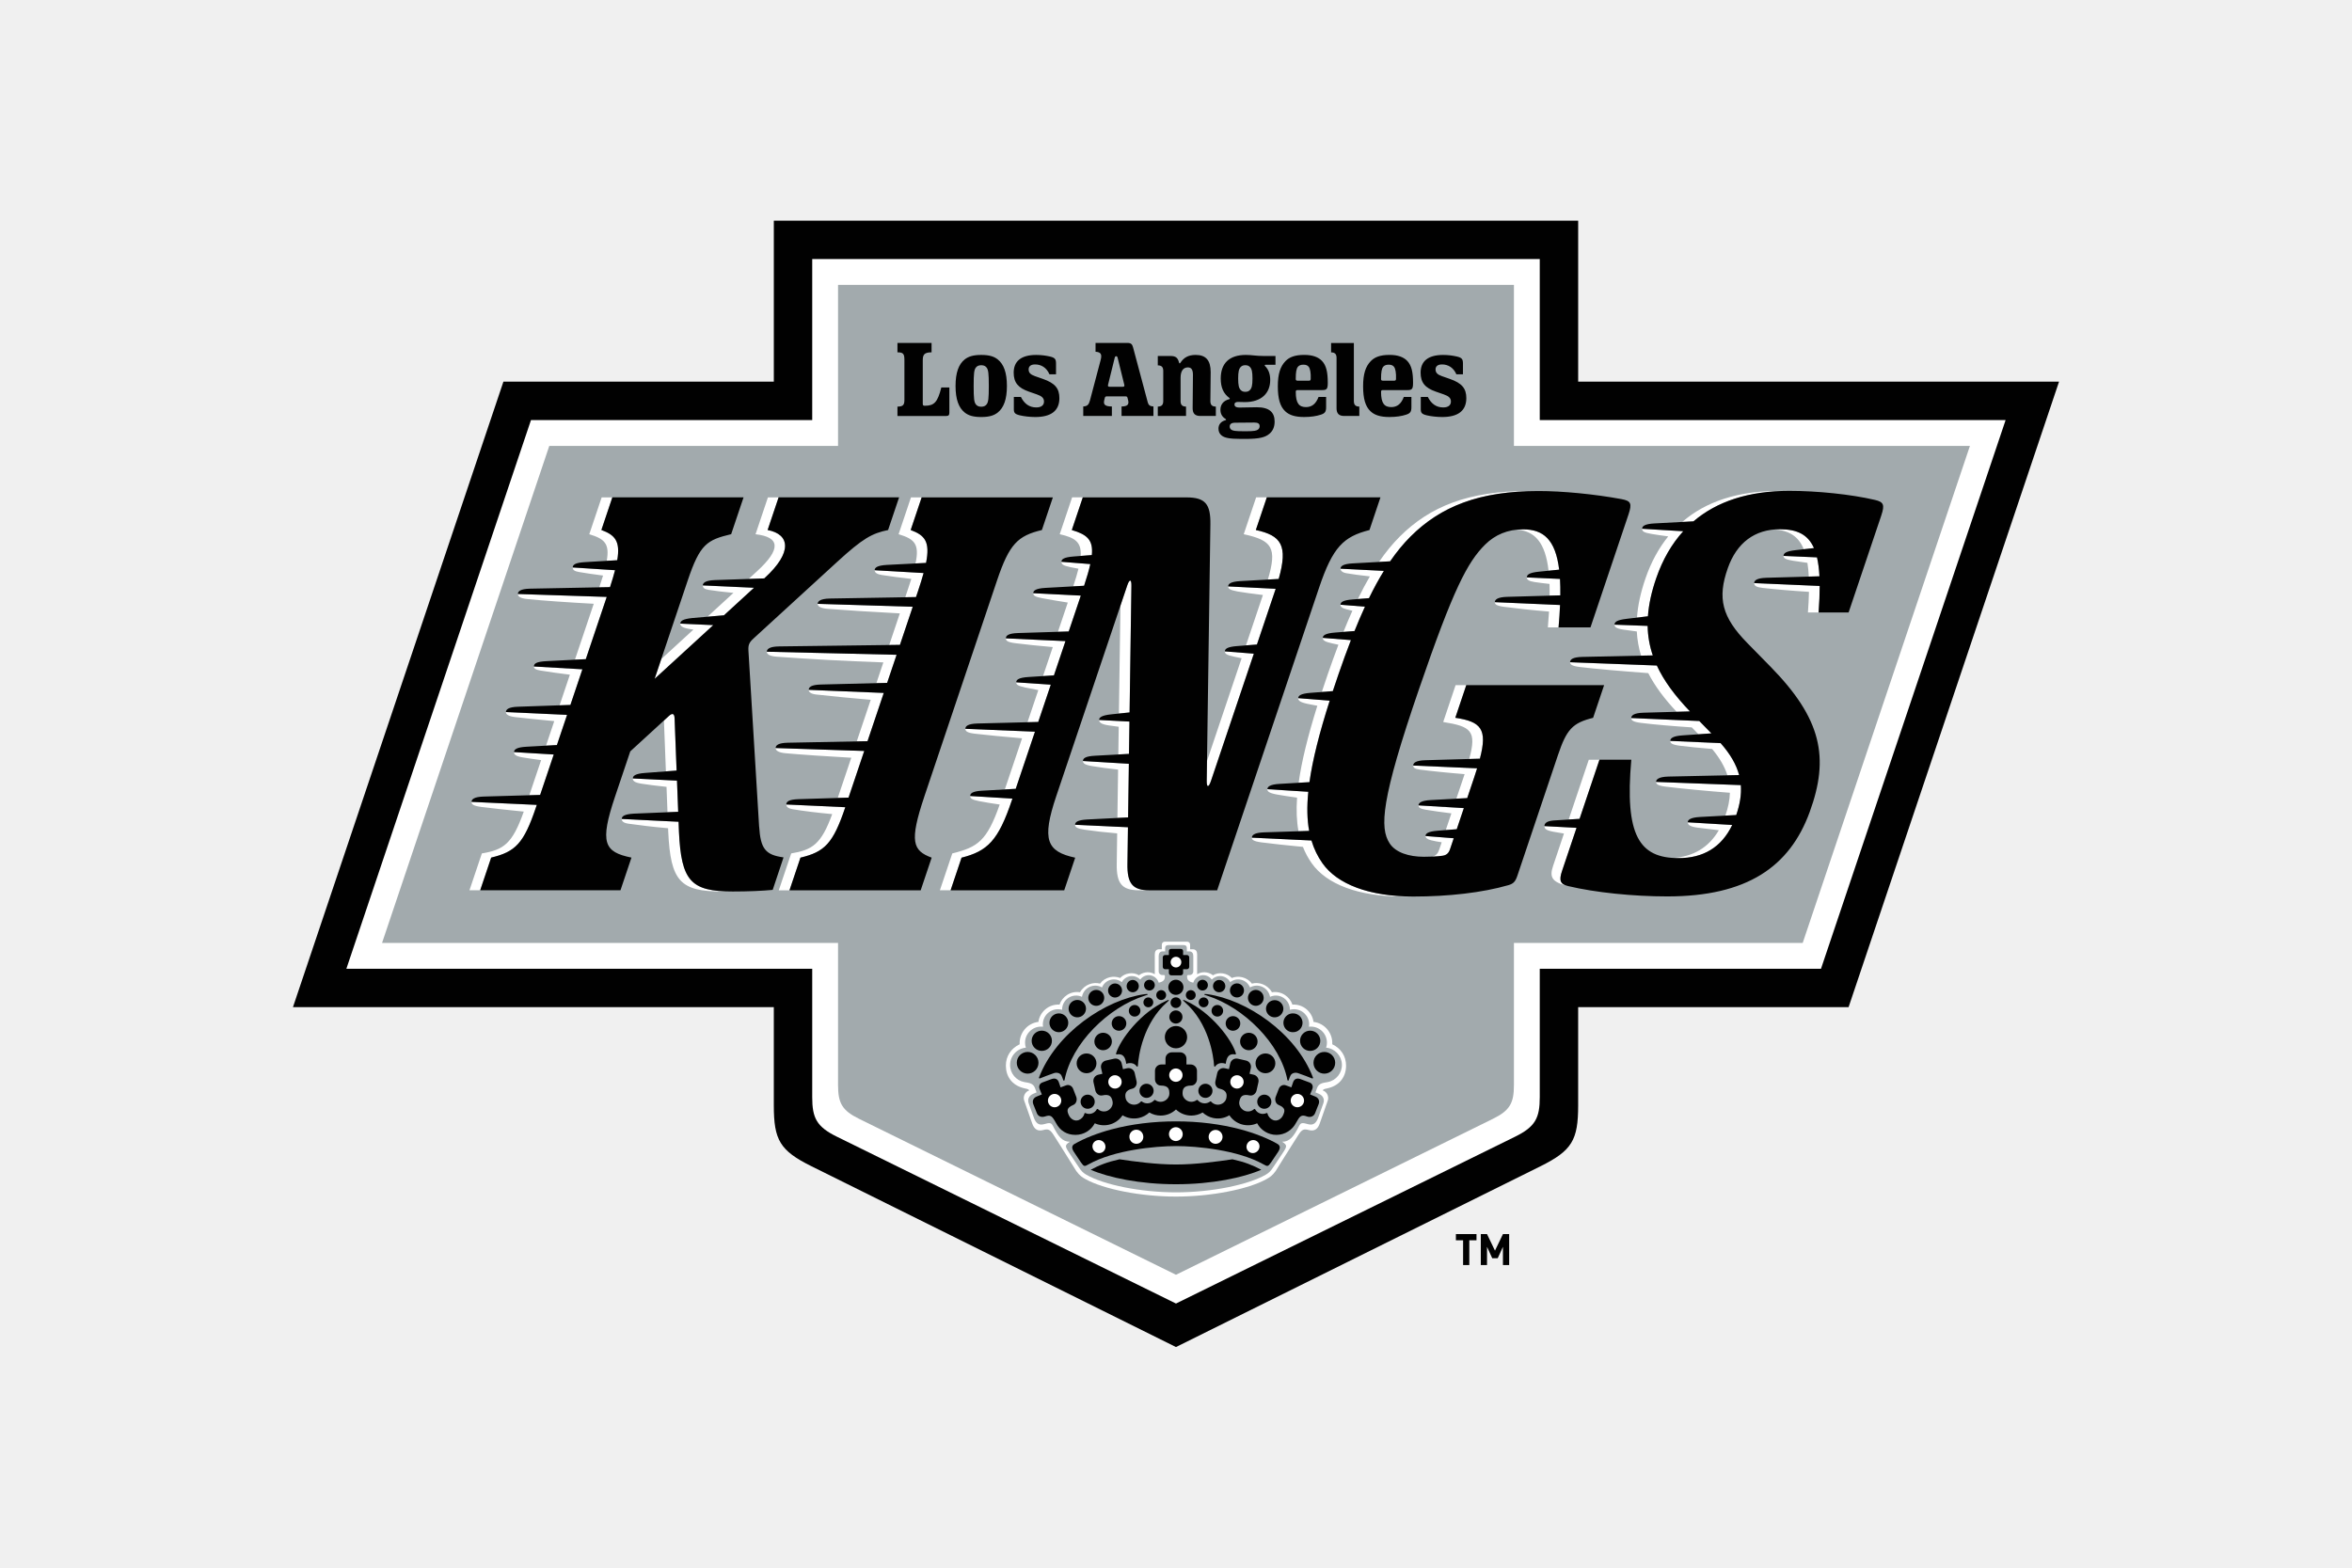
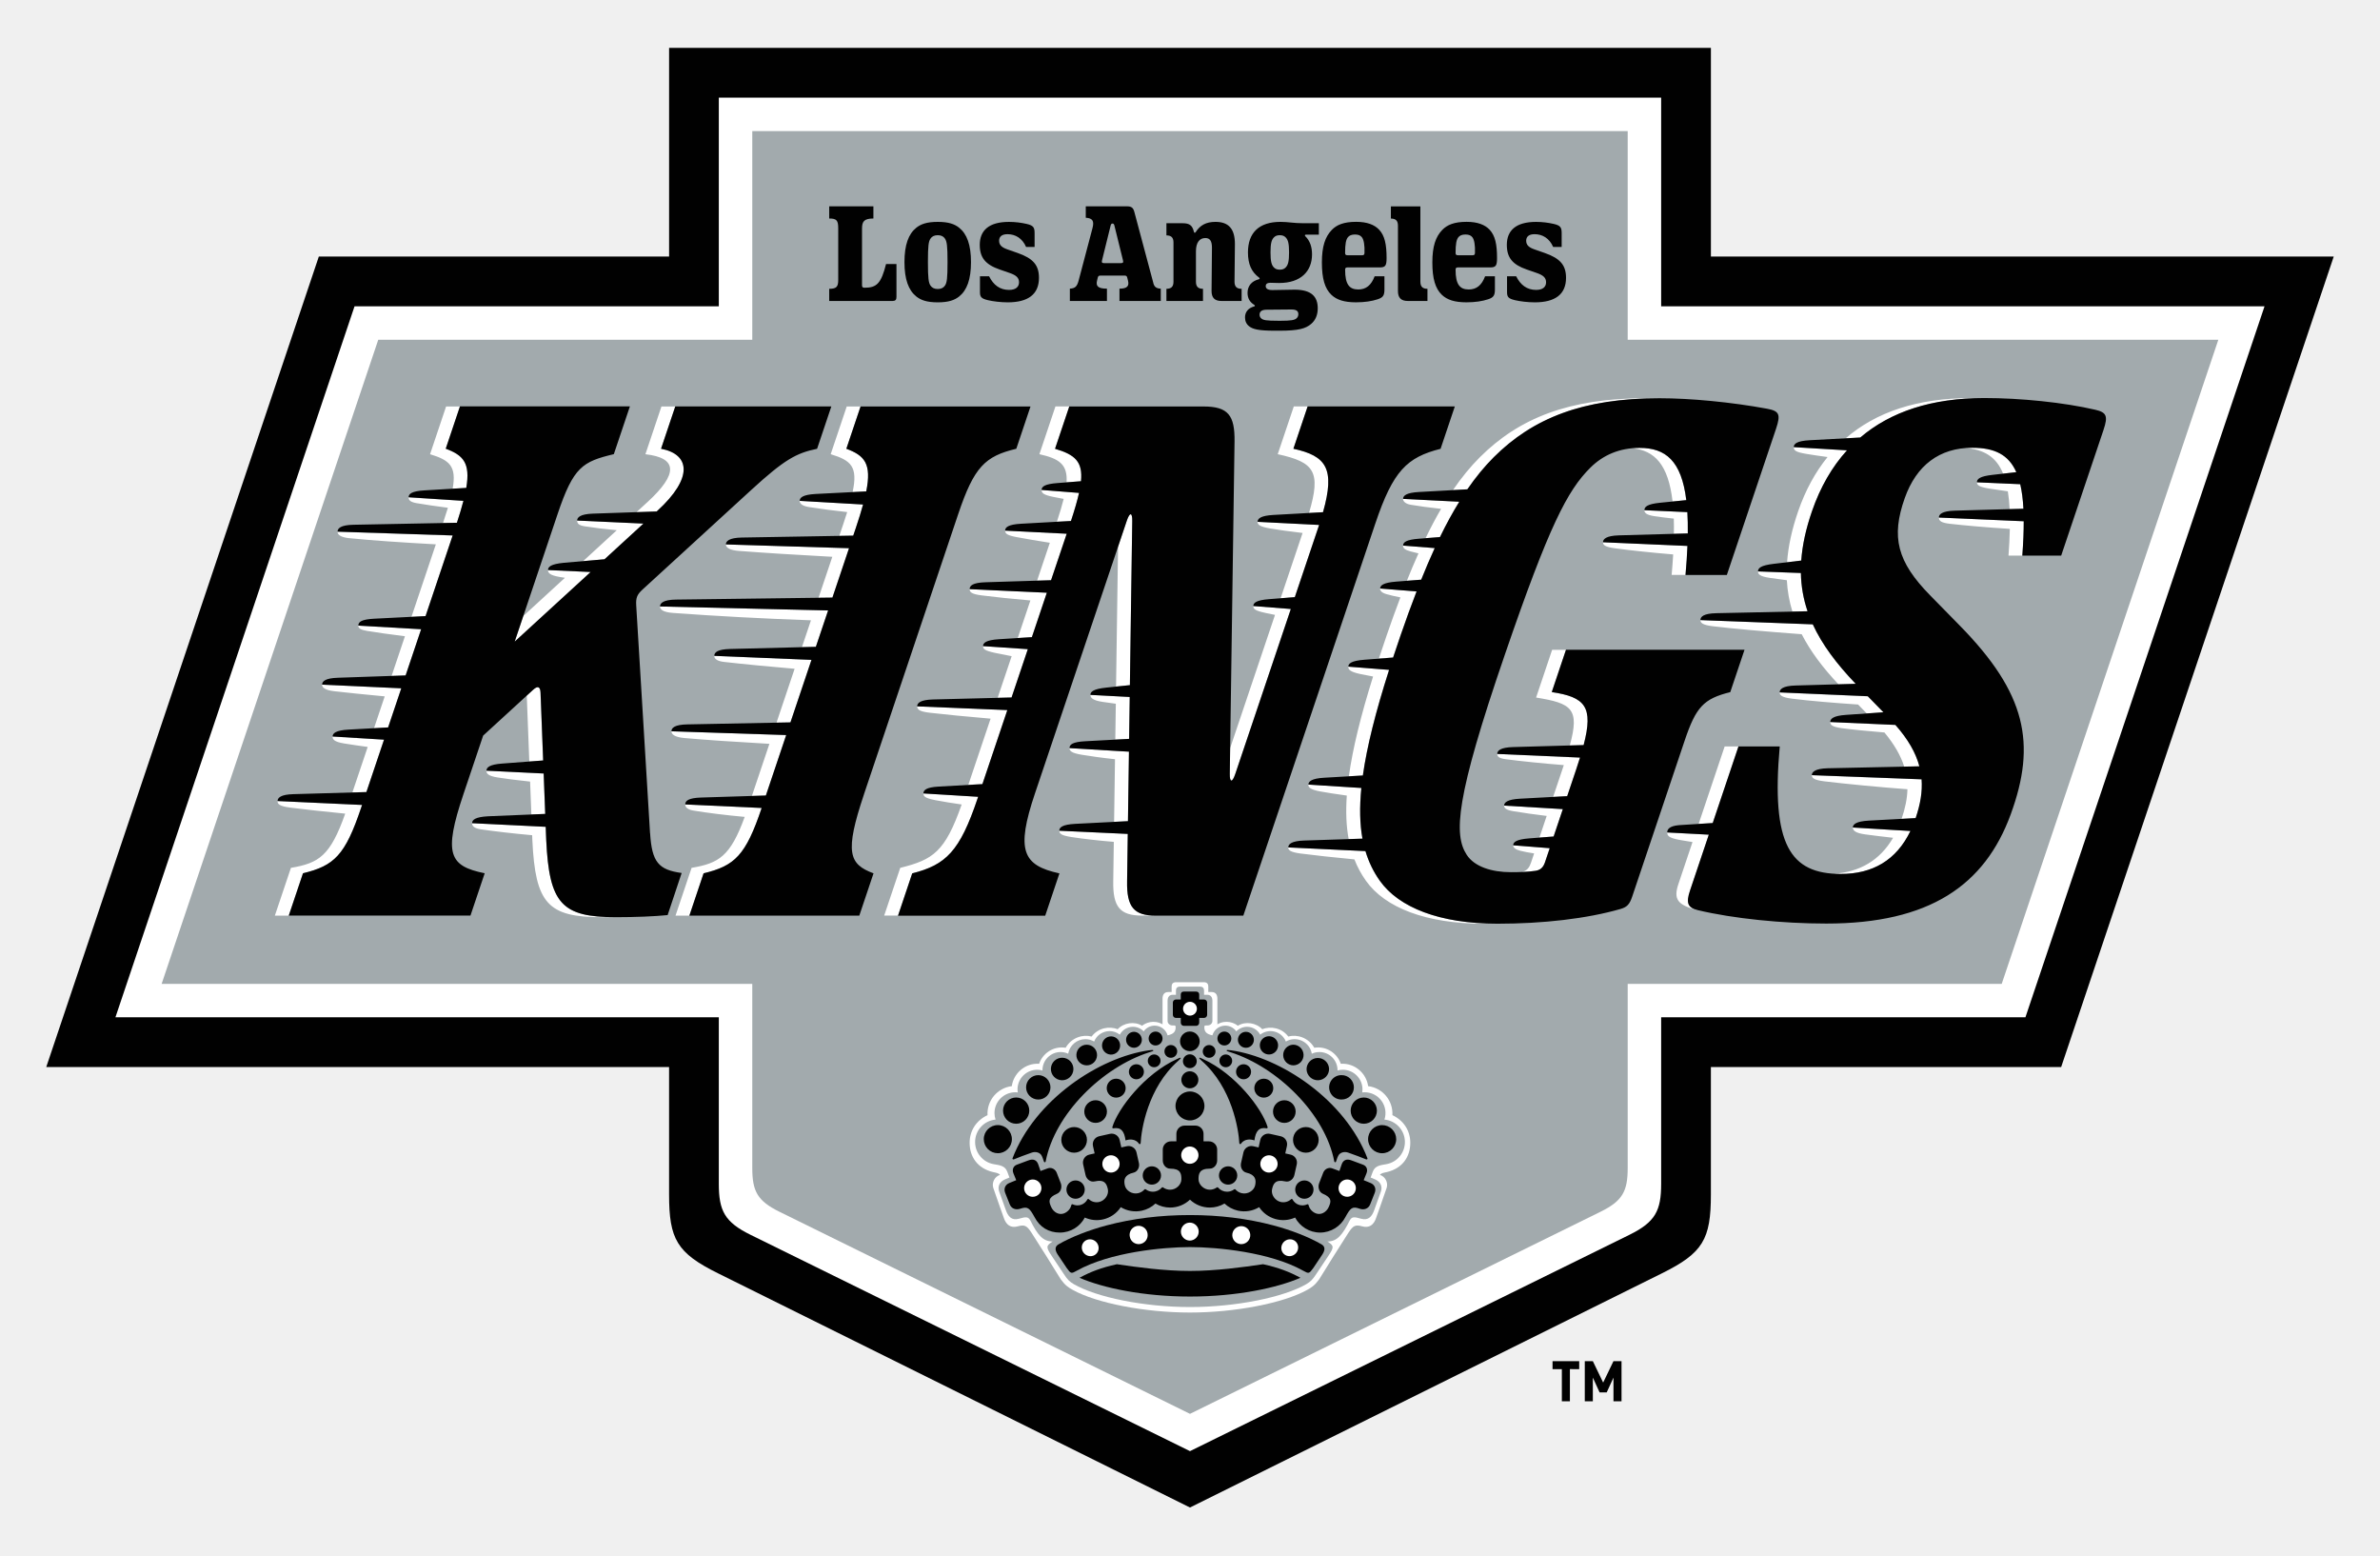
- <svg xmlns="http://www.w3.org/2000/svg" viewBox="0 0 960 640">
+ <svg xmlns="http://www.w3.org/2000/svg" viewBox="105 75 750 490">
  <path fill="#010101" d="M644.146 411.164V451.3c0 14.138-2.497 18.429-15.392 24.827l-148.763 73.795-148.757-73.795c-12.895-6.393-15.391-10.69-15.391-24.827v-40.137H119.575l85.9-255.35h110.373V90.078h328.303v65.736h196.274l-85.901 255.35z" />
  <path fill="#fff" d="m479.996 532.162 138.462-68.14c8.21-4.041 10.016-7.635 10.016-16.088v-52.446h114.791l75.351-223.992H628.474V105.76H331.517v65.736H216.726l-75.351 223.992h190.142v52.446c0 8.453 1.806 12.053 10.016 16.088z" />
  <path fill="#a2aaad" d="m479.996 520.415 129.365-63.663c6.903-3.397 8.569-6.416 8.569-13.778V384.95h117.863l68.262-202.916H617.93v-65.736H342.062v65.736H224.199L155.937 384.95h186.125v58.025c0 7.362 1.66 10.376 8.569 13.778z" />
  <path fill="#fff" d="M484.357 384.433c1.05 0 1.405.592 1.405 1.33v1.765h1.05c1.347 0 1.818.922 1.818 2.101v8.076c2.717-1.603 5.457-.418 6.439.453 2.386-1.498 5.846-.935 7.71 1.097 2.624-1.08 6.166-.43 8.198 2.3 2.735-.767 6.317.295 8.187 3.523 3.96-.627 7.315 1.9 8.349 5.052 4.546-.285 8.117 3.158 8.61 7.042a8.727 8.727 0 0 1 7.658 9.145c3.49 1.631 5.638 4.836 5.638 8.71 0 4.336-2.409 8.023-7.327 9.207-1.097.256-1.806.302-2.241.906 1.672.494 2.636 2.41 2.136 4.047-.226.755-3.326 9.481-3.326 9.481-.738 2.201-2.149 3.298-4.396 2.683-2.125-.587-2.84-.296-4.343 2.014-1.149 1.765-2.014 3.205-2.908 4.581-2.642 4.094-5.005 8.094-6.341 10.132-1.37 1.887-2.386 2.531-3.75 3.292-7.438 4.151-22.69 7.13-36.933 7.13s-29.494-2.973-36.932-7.13c-1.364-.76-2.38-1.405-3.751-3.292-1.335-2.038-3.692-6.033-6.34-10.132-.894-1.382-1.753-2.816-2.909-4.58-1.503-2.31-2.223-2.602-4.348-2.015-2.242.615-3.652-.482-4.39-2.683 0 0-3.1-8.726-3.327-9.48-.493-1.644.459-3.554 2.137-4.048-.435-.604-1.144-.644-2.247-.906-4.912-1.184-7.327-4.87-7.327-9.208 0-3.873 2.148-7.078 5.638-8.709a8.737 8.737 0 0 1 7.658-9.145c.493-3.878 4.064-7.327 8.61-7.042 1.034-3.153 4.384-5.679 8.349-5.052 1.87-3.228 5.452-4.284 8.187-3.524 2.026-2.729 5.568-3.379 8.198-2.299 1.864-2.038 5.324-2.595 7.71-1.097.981-.87 3.722-2.056 6.439-.453v-8.076c0-1.179.47-2.102 1.817-2.102h1.051v-1.765c0-.732.349-1.33 1.405-1.33z" />
  <path fill="#a2aaad" fill-rule="evenodd" d="M541.273 427.717a6.551 6.551 0 0 0-6.224-8.61c-.255 0-.516.017-.772.04q.077-.463.076-.952c0-3.414-2.776-6.183-6.19-6.183-.58 0-1.143.08-1.672.232v-.1a5.71 5.71 0 0 0-5.713-5.712c-.853 0-1.66.186-2.392.523a5.498 5.498 0 0 0-8.175-3.838 5.23 5.23 0 0 0-8.082-2.166 4.7 4.7 0 0 0-4.145-2.473 4.7 4.7 0 0 0-3.391 1.44 4.236 4.236 0 0 0-7.536 1.253c-1.957-.395-2.538-1.225-2.538-2.537 0-.517.093-.575.593-.575h.394c.976 0 1.556-.732 1.556-1.41v-6.311c0-1.086-.435-1.945-1.672-1.945h-.964v-1.341c0-.68-.325-1.226-1.294-1.226h-6.265c-.97 0-1.295.546-1.295 1.226v1.34h-.964c-1.242 0-1.678.866-1.678 1.946v6.31c0 .68.587 1.411 1.562 1.411h.389c.5 0 .598.058.598.575 0 1.312-.58 2.136-2.537 2.537a4.25 4.25 0 0 0-4.07-3.054 4.22 4.22 0 0 0-3.466 1.8 4.7 4.7 0 0 0-3.391-1.44 4.72 4.72 0 0 0-4.145 2.474 5.2 5.2 0 0 0-3.223-1.115 5.23 5.23 0 0 0-4.854 3.28 5.5 5.5 0 0 0-2.757-.737 5.5 5.5 0 0 0-5.423 4.576 5.715 5.715 0 0 0-8.106 5.19v.099a6.185 6.185 0 0 0-7.861 5.951c0 .325.023.639.07.952a8 8 0 0 0-.767-.04 6.557 6.557 0 0 0-6.561 6.554c0 .72.117 1.411.337 2.055a7.085 7.085 0 0 0-6.445 7.054 7.09 7.09 0 0 0 5.83 6.98c1.864.33 3.582.47 4.285 2.328.191.505.435 1.108.708 1.881l-1.335.557c-1.922.801-2.462 2.433-1.858 3.983l1.98 5.51c.743 2.235 1.904 3.571 4.18 2.944 2.16-.593 2.909-.784 3.652.598 2.189 4.354 3.878 6.59 6.979 6.56-2.154 1.394-2.079 1.812-.238 4.605l3.698 5.533c1.254 1.94 1.835 2.462 3.182 3.292 7.205 4.17 22.225 7.228 36.665 7.228s29.466-3.059 36.671-7.228c1.34-.825 1.928-1.353 3.182-3.292l3.692-5.533c1.847-2.787 1.922-3.205-.238-4.605 3.1.03 4.79-2.206 6.985-6.56.737-1.382 1.492-1.19 3.646-.598 2.276.627 3.437-.709 4.186-2.944l1.98-5.51c.604-1.55.058-3.182-1.858-3.983l-1.335-.557c.273-.773.517-1.376.702-1.88.703-1.859 2.427-1.999 4.29-2.33a7.09 7.09 0 0 0-.615-14.033" />
  <path fill="#010101" d="M477.093 395.685v1.52c0 .54.442.977.976.977h3.861a.97.97 0 0 0 .97-.976v-1.521h1.527a.98.98 0 0 0 .975-.975v-3.861c0-.54-.441-.97-.975-.97H482.9v-1.528c0-.534-.297-.969-.97-.969h-3.861c-.714 0-.976.435-.976.97v1.527h-1.521a.973.973 0 0 0-.975.97v3.86c0 .54.435.975.975.975zM444.371 475.297c10.376-5.789 26.981-7.409 35.626-7.42 8.645.011 25.251 1.62 35.626 7.42 1.811 1.01 1.893.998 3.199-.773l2.91-4.354q1.392-2.172-.29-3.153c-3.88-2.264-9.552-4.488-15.202-5.98-8.157-2.154-16.953-3.246-26.237-3.246s-18.092 1.092-26.238 3.246c-5.649 1.492-11.322 3.722-15.2 5.98q-1.683.981-.29 3.153l2.91 4.354c1.3 1.771 1.38 1.79 3.198.772" />
  <path fill="#010101" d="M478.289 429.604a2.576 2.576 0 0 0-2.578 2.578v2.385h-1.718a2.57 2.57 0 0 0-2.572 2.578v3.46c0 1.342 1.01 2.561 2.316 2.561 3.298 0 3.554 1.573 3.554 3.321s-1.661 3.321-3.554 3.321a3.73 3.73 0 0 1-2.223-.726c-.157-.11-.279-.08-.401.058a3.7 3.7 0 0 1-2.828 1.295 3.67 3.67 0 0 1-2.264-.772c-.116-.08-.255-.07-.377.07a3.73 3.73 0 0 1-1.992 1.172c-1.846.419-3.814-.771-4.192-2.455-.389-1.707-.174-3.361 2.741-4.017 1.271-.285 1.991-1.707 1.701-3.008l-.761-3.38a2.57 2.57 0 0 0-3.077-1.945l-1.707.383-.528-2.334a2.57 2.57 0 0 0-3.072-1.945l-3.385.761a2.58 2.58 0 0 0-1.945 3.078l.523 2.328-1.678.378a2.576 2.576 0 0 0-1.945 3.076l.761 3.38c.296 1.306 1.55 2.276 2.833 1.99 3.205-.725 3.815.755 4.192 2.456.371 1.655-.9 3.606-2.741 4.018a3.62 3.62 0 0 1-3.245-.865c-.163-.139-.349-.122-.447.041-.447.83-1.196 1.492-2.166 1.765a3.55 3.55 0 0 1-2.427-.18c-.249-.116-.424-.024-.482.232-.273 1.196-1.178 2.148-2.293 2.595-1.603.633-3.304-.377-4.018-1.927-.83-1.8-1.109-3.02 1.835-4.268 1.132-.482 1.591-1.939 1.19-3.193l-1.242-3.21c-.436-1.341-1.76-2.038-2.967-1.562l-2.218.813-.651-1.899c-.464-1.533-1.567-2.085-3.251-1.41l-3.582 1.334c-1.034.406-1.562 1.463-1.04 2.741.384.928.668 1.62.871 2.125l-2.136.876c-1.33.523-1.864 1.788-1.347 3.112l1.44 3.623c.516 1.33 1.846 1.864 3.344 1.37 2.322-.772 2.874-.226 4.453 2.625 1.69 3.251 4.5 4.9 7.978 4.9s6.381-1.916 7.884-4.732a9.05 9.05 0 0 0 5.737.587 9.06 9.06 0 0 0 5.591-3.86 9.05 9.05 0 0 0 6.7 1.096 9.1 9.1 0 0 0 4.227-2.235 9.04 9.04 0 0 0 4.622 1.265 9.06 9.06 0 0 0 6.258-2.496 9.05 9.05 0 0 0 6.254 2.496 9.1 9.1 0 0 0 4.627-1.265 9.06 9.06 0 0 0 4.221 2.235 9.07 9.07 0 0 0 6.7-1.097 9.088 9.088 0 0 0 11.328 3.274c1.509 2.816 4.482 4.732 7.884 4.732s6.497-1.99 7.978-4.9c1.573-2.85 2.142-3.455 4.453-2.625 1.452.523 2.828-.04 3.344-1.37l1.435-3.623c.516-1.329-.024-2.595-1.347-3.112l-2.137-.876c.209-.5.493-1.19.871-2.125.522-1.284 0-2.335-1.039-2.74l-3.583-1.336c-1.678-.674-2.787-.122-3.245 1.411l-.651 1.898-2.223-.813c-1.202-.482-2.532.215-2.961 1.562l-1.243 3.211c-.406 1.254.052 2.711 1.184 3.193 2.95 1.248 2.665 2.462 1.841 4.268-.72 1.55-2.421 2.56-4.024 1.927-1.114-.447-2.014-1.399-2.293-2.595-.058-.256-.232-.348-.476-.232a3.56 3.56 0 0 1-2.433.18c-.964-.273-1.713-.935-2.166-1.765-.092-.163-.284-.18-.441-.04a3.63 3.63 0 0 1-3.251.864c-1.846-.412-3.112-2.363-2.741-4.018.389-1.707.987-3.18 4.198-2.456 1.278.285 2.532-.685 2.828-1.99l.76-3.38a2.57 2.57 0 0 0-1.945-3.077l-1.678-.378.523-2.328a2.576 2.576 0 0 0-1.945-3.076l-3.385-.761a2.575 2.575 0 0 0-3.071 1.945l-.523 2.334-1.707-.383a2.566 2.566 0 0 0-3.071 1.945l-.761 3.379c-.296 1.3.424 2.723 1.695 3.008 2.921.656 3.13 2.316 2.747 4.017-.384 1.69-2.358 2.88-4.198 2.456a3.73 3.73 0 0 1-1.992-1.172c-.116-.134-.255-.151-.371-.07a3.7 3.7 0 0 1-2.27.772 3.71 3.71 0 0 1-2.828-1.295c-.116-.14-.244-.163-.401-.059a3.8 3.8 0 0 1-2.223.726c-1.887 0-3.554-1.626-3.554-3.32s.262-3.322 3.554-3.322c1.306 0 2.322-1.219 2.322-2.56v-3.46a2.576 2.576 0 0 0-2.578-2.579h-1.718v-2.386a2.573 2.573 0 0 0-2.578-2.578h-3.414zM479.996 483.46c14.759 0 27.451-2.717 34.802-5.91-3.403-1.846-6.811-3.182-11.769-4.273-6.131.91-14.997 2.125-23.038 2.125s-16.908-1.208-23.039-2.125c-4.952 1.09-8.361 2.42-11.769 4.273 7.357 3.193 20.049 5.91 34.802 5.91M499.243 412.633a2.36 2.36 0 0 0-2.38-2.351 2.355 2.355 0 0 0-2.351 2.38 2.36 2.36 0 0 0 2.38 2.352c1.301 0 2.357-1.076 2.351-2.382M488.038 406.235a2.01 2.01 0 1 0-4.02 0 2.01 2.01 0 0 0 4.02 0M493.286 409.207a2.01 2.01 0 1 0-4.02 0 2.01 2.01 0 0 0 4.02 0M506.239 417.812c0-1.65-1.335-2.984-2.984-2.984s-2.984 1.335-2.984 2.984 1.335 2.984 2.984 2.984 2.984-1.335 2.984-2.984M513.293 425.186c0-1.97-1.597-3.565-3.571-3.565s-3.565 1.596-3.565 3.565a3.57 3.57 0 0 0 3.565 3.57 3.57 3.57 0 0 0 3.571-3.57" />
  <path fill="#010101" d="M520.546 434.104c0-2.23-1.806-4.041-4.041-4.041a4.041 4.041 0 1 0 0 8.082 4.036 4.036 0 0 0 4.041-4.041M507.755 404.284a2.873 2.873 0 1 0-5.743.17 2.873 2.873 0 0 0 5.743-.17M515.785 407.28a3.255 3.255 0 0 0-3.344-3.16 3.257 3.257 0 0 0 .186 6.509 3.25 3.25 0 0 0 3.158-3.344M523.827 411.669a3.55 3.55 0 0 0-7.095.209 3.549 3.549 0 1 0 7.095-.209M493.019 402.164a2.195 2.195 0 0 0-2.201-2.177 2.186 2.186 0 0 0-2.177 2.2c0 1.207.993 2.183 2.2 2.177 1.208 0 2.178-.992 2.178-2.2M500.132 402.565a2.523 2.523 0 0 0-2.531-2.502c-1.388 0-2.508 1.144-2.503 2.53a2.53 2.53 0 0 0 2.538 2.503c1.387 0 2.508-1.144 2.502-2.532M531.646 417.528a3.835 3.835 0 0 0-3.861-3.816 3.84 3.84 0 1 0 .046 7.676 3.83 3.83 0 0 0 3.815-3.86M538.898 424.866a4.134 4.134 0 1 0-8.268.052 4.127 4.127 0 0 0 4.157 4.105 4.13 4.13 0 0 0 4.111-4.157M544.978 433.854a4.426 4.426 0 0 0-4.459-4.401 4.43 4.43 0 1 0 4.459 4.401M500.306 434.272c.365-2.973 1.492-4.233 3.843-3.81.215.041.372-.18.308-.395-1.707-5.742-10.068-16.733-20.362-21.43-.662-.302-1.057-.516-1.161-.389-.116.134.191.447.697.89 9.713 8.534 11.693 21.83 11.914 26.022.017.284.383.377.54.14 0 0 1.126-2.05 4.221-1.035" />
  <path fill="#010101" d="M492.775 406.496c14.846 4.732 29.855 19.473 32.7 34.43.046.255.435.313.523.069.307-.847.435-1.382.789-2.003.54-.94 1.858-1.29 3.043-.882 1.776.598 4.348 1.596 5.66 2.13.256.104.523-.082.418-.349-7.054-18.37-27.224-31.794-43.04-34.012-.83-.116-1.312-.122-1.335.035-.023.187.238.268 1.242.582M459.681 434.272c3.095-1.016 4.221 1.034 4.221 1.034.163.238.534.145.54-.14.215-4.192 2.195-17.488 11.914-26.023.505-.447.819-.754.697-.888-.105-.128-.5.087-1.161.389-10.295 4.697-18.655 15.688-20.362 21.43-.064.209.093.436.307.395 2.352-.424 3.478.836 3.844 3.809M467.212 406.496c1.005-.308 1.272-.395 1.243-.581-.023-.163-.505-.157-1.336-.035-15.815 2.223-35.986 15.647-43.04 34.011-.104.262.163.447.418.35 1.312-.54 3.884-1.533 5.661-2.131 1.184-.401 2.502-.058 3.042.882.355.622.482 1.156.79 2.004.093.249.476.19.523-.07 2.845-14.957 17.853-29.698 32.699-34.43M484.548 423.415a4.558 4.558 0 1 0-9.116 0 4.558 4.558 0 0 0 9.116 0M482.128 409.329c0-1.196-.975-2.177-2.177-2.177a2.178 2.178 0 1 0 2.177 2.177M482.638 415.182a2.68 2.68 0 0 0-2.682-2.683 2.676 2.676 0 0 0-2.683 2.683 2.676 2.676 0 0 0 2.683 2.682 2.676 2.676 0 0 0 2.682-2.682M483.05 403.059a3.094 3.094 0 0 0-3.094-3.096c-1.713 0-3.095 1.382-3.095 3.095s1.382 3.095 3.095 3.095a3.09 3.09 0 0 0 3.094-3.095M494.894 445.32a2.88 2.88 0 0 0-2.885-2.886c-1.597 0-2.886 1.29-2.886 2.886s1.289 2.886 2.886 2.886a2.88 2.88 0 0 0 2.885-2.886M518.926 449.768c0-1.597-1.289-2.885-2.886-2.885s-2.886 1.288-2.886 2.885 1.289 2.886 2.886 2.886 2.886-1.29 2.886-2.886M465.098 445.32a2.88 2.88 0 0 0 2.885 2.886c1.597 0 2.886-1.289 2.886-2.886s-1.289-2.886-2.886-2.886a2.88 2.88 0 0 0-2.885 2.886M441.061 449.768a2.88 2.88 0 0 0 2.885 2.886c1.597 0 2.886-1.29 2.886-2.886s-1.289-2.885-2.886-2.885a2.88 2.88 0 0 0-2.885 2.885M455.024 407.239a2.873 2.873 0 1 0 .166-5.744 2.873 2.873 0 0 0-.166 5.743M447.361 410.63a3.25 3.25 0 0 0 3.344-3.16 3.24 3.24 0 0 0-3.158-3.344 3.252 3.252 0 1 0-.192 6.503" />
  <path fill="#010101" d="M439.608 415.32a3.548 3.548 0 1 0 .209-7.094 3.553 3.553 0 0 0-3.652 3.443 3.553 3.553 0 0 0 3.443 3.652M469.143 404.365a2.19 2.19 0 0 0 2.201-2.177 2.183 2.183 0 0 0-2.177-2.201 2.184 2.184 0 0 0-2.201 2.176 2.184 2.184 0 0 0 2.177 2.201M462.357 405.097a2.521 2.521 0 0 0 .029-5.04 2.516 2.516 0 1 0-.029 5.034M432.166 421.394a3.834 3.834 0 0 0 3.861-3.814 3.836 3.836 0 0 0-3.815-3.867 3.836 3.836 0 0 0-3.861 3.82 3.83 3.83 0 0 0 3.815 3.86M425.198 429.023a4.13 4.13 0 0 0 4.158-4.11 4.13 4.13 0 0 0-4.105-4.159 4.134 4.134 0 0 0-4.163 4.111c-.018 2.282 1.829 4.14 4.11 4.157M419.417 438.307a4.43 4.43 0 0 0 4.459-4.401 4.435 4.435 0 0 0-4.407-4.46 4.43 4.43 0 0 0-4.453 4.401 4.425 4.425 0 0 0 4.401 4.46M463.095 415.014a2.364 2.364 0 0 0 2.381-2.352 2.36 2.36 0 0 0-2.352-2.38 2.36 2.36 0 0 0-2.38 2.35 2.363 2.363 0 0 0 2.351 2.382M473.957 408.244a2.01 2.01 0 1 0-.001-4.02 2.01 2.01 0 0 0 .001 4.02M468.71 411.216a2.01 2.01 0 1 0-.001-4.02 2.01 2.01 0 0 0 .001 4.02M456.737 420.796c1.649 0 2.984-1.335 2.984-2.984s-1.335-2.984-2.984-2.984-2.984 1.335-2.984 2.984 1.335 2.984 2.984 2.984M450.257 428.75c1.968 0 3.571-1.597 3.571-3.57s-1.603-3.566-3.571-3.566-3.571 1.597-3.571 3.565 1.603 3.571 3.571 3.571M443.488 438.145c2.23 0 4.041-1.806 4.041-4.041a4.041 4.041 0 1 0-8.082 0 4.033 4.033 0 0 0 4.041 4.04" />
  <path fill="#fff" d="M482.174 392.782c0 1.202-.976 2.178-2.178 2.178s-2.183-.976-2.183-2.178.981-2.177 2.183-2.177 2.178.974 2.178 2.176M479.961 460.167a2.834 2.834 0 0 1 0 5.667 2.84 2.84 0 0 1-2.833-2.834 2.84 2.84 0 0 1 2.833-2.833M461.011 464.487a2.839 2.839 0 1 1 5.626-.743 2.83 2.83 0 0 1-2.438 3.18 2.834 2.834 0 0 1-3.188-2.438M446.06 468.917c-.505-1.393.209-2.897 1.585-3.356 1.382-.46 2.909.302 3.408 1.7.505 1.394-.209 2.897-1.585 3.356-1.382.453-2.909-.308-3.408-1.7M493.349 463.744a2.84 2.84 0 0 1 3.188-2.44 2.84 2.84 0 0 1 2.438 3.182 2.847 2.847 0 0 1-3.187 2.444 2.843 2.843 0 0 1-2.439-3.187M508.933 467.256c.505-1.393 2.032-2.154 3.408-1.701 1.382.458 2.09 1.962 1.585 3.355-.499 1.393-2.032 2.16-3.408 1.701-1.382-.458-2.085-1.962-1.585-3.356M479.949 436.194a2.725 2.725 0 1 1 0 5.452 2.73 2.73 0 0 1-2.729-2.724 2.733 2.733 0 0 1 2.729-2.729M504.887 438.958a2.725 2.725 0 1 1 0 5.451 2.73 2.73 0 0 1-2.729-2.723 2.733 2.733 0 0 1 2.729-2.728M529.539 446.58a2.73 2.73 0 0 1 2.728 2.73 2.725 2.725 0 0 1-2.728 2.722c-1.504 0-2.729-1.219-2.729-2.723s1.219-2.729 2.729-2.729M457.823 441.68a2.73 2.73 0 0 1-2.729 2.73c-1.51 0-2.723-1.226-2.723-2.73s1.219-2.729 2.723-2.729 2.729 1.225 2.729 2.73M433.176 449.31a2.73 2.73 0 0 1-2.729 2.729c-1.51 0-2.723-1.225-2.723-2.73s1.219-2.729 2.723-2.729 2.729 1.226 2.729 2.73" />
  <path fill="#010101" d="M400.505 144.899c-3.472 0-5.312.72-6.723 1.817-2.491 1.974-3.762 5.423-3.762 10.857s1.271 8.883 3.762 10.858c1.411 1.103 3.251 1.817 6.723 1.817s5.313-.72 6.718-1.817c2.491-1.975 3.762-5.423 3.762-10.858s-1.271-8.883-3.762-10.857c-1.411-1.103-3.251-1.817-6.718-1.817m0 4.196c1.15 0 1.847.43 2.282 1.086.592.912.807 2.166.807 7.391s-.209 6.486-.807 7.391c-.441.656-1.138 1.086-2.282 1.086-1.143 0-1.846-.43-2.287-1.086-.592-.91-.807-2.165-.807-7.39s.209-6.486.807-7.392c.441-.656 1.138-1.086 2.287-1.086m-13.005 9.07v10.37c0 .912-.337 1.289-1.283 1.289h-19.909v-3.833c2.369 0 2.839-.726 2.839-2.81v-16.193c0-2.52-.447-3.153-2.839-3.153v-3.832h13.923v3.833c-3.037 0-3.588 1.021-3.588 3.24v17.79c0 .556.185.782.801.782 3.843 0 5.231-1.364 6.775-7.478h3.275zm80.948 5.992-5.975-22.348c-.36-1.336-.865-1.812-2.357-1.812h-12.959v3.6c2.172.128 2.711 1.034 2.096 3.344l-4.36 16.49c-.488 1.823-1.098 2.421-2.752 2.508v3.878h11.687v-3.878c-2.862 0-3.547-.83-3.112-2.572l.215-.894c.116-.453.302-.662.871-.662h7.559c.575 0 .755.21.865.662l.239.952c.412 1.672-.244 2.514-2.689 2.514v3.878h13.012v-3.878c-1.417-.07-2.032-.546-2.352-1.783m-10.207-6.263h-5.295c-.656 0-.819-.215-.656-.871l2.711-10.974c.111-.435.302-.627.593-.627.29 0 .487.192.592.627l2.711 10.974c.163.662 0 .87-.662.87m71.548-8.163c-.621.748-.894 2.113-.894 4.94 0 .546.198.743.726.743h4.656c.529 0 .703-.197.726-.743.099-2.392-.215-4.192-.83-4.94-.418-.512-1.005-.854-2.148-.854s-1.812.342-2.236.853m3.246 16.471c2.45 0 4.082-1.305 5.167-4.156h3.09v4.162c0 1.923-.5 2.538-2.132 3.078-1.829.604-4.099.958-6.845.958-3.68 0-6.056-.766-7.728-2.346-2.078-1.962-3.007-5.126-3.007-10.201s1.027-8.105 3.13-10.271c1.52-1.568 3.721-2.538 7.675-2.538 3.448 0 5.794.93 7.251 2.497 1.731 1.858 2.33 4.57 2.33 8.906 0 2.48-.39 2.961-2.243 2.961H529.61c-.534 0-.726.203-.726.743 0 4.703 1.405 6.201 4.14 6.201m31.561-16.465c-.621.748-.894 2.113-.894 4.94 0 .546.198.743.726.743h4.656c.535 0 .703-.197.726-.743.099-2.392-.22-4.192-.83-4.94-.424-.512-1.01-.854-2.154-.854s-1.806.342-2.235.853m3.245 16.472c2.45 0 4.088-1.305 5.168-4.156h3.094v4.162c0 1.923-.499 2.538-2.136 3.078-1.824.604-4.1.958-6.84.958-3.687 0-6.061-.766-7.728-2.346-2.078-1.962-3.013-5.126-3.013-10.201s1.027-8.105 3.135-10.271c1.521-1.568 3.716-2.538 7.676-2.538 3.443 0 5.788.93 7.246 2.497 1.73 1.858 2.328 4.57 2.328 8.906 0 2.48-.389 2.961-2.241 2.961h-10.097c-.534 0-.726.203-.726.743 0 4.703 1.405 6.201 4.14 6.201m-15.229-2.443c0 1.537.685 2.234 2.223 2.234v3.832h-6.16c-2.189 0-3.135-1.022-3.135-3.153V146.09c0-1.533-.679-2.235-2.224-2.235v-3.833h9.29v23.73zM431.028 152.8h-2.683c-1.178-2.723-3.361-4.024-5.858-4.024-1.887 0-2.642.877-2.642 2.044 0 1.318.767 2.096 2.561 2.729l3.286 1.149c4.877 1.707 6.712 3.832 6.712 7.838 0 5.232-3.49 7.71-9.824 7.71-2.258 0-4.656-.301-6.265-.68-2.136-.51-2.502-1.061-2.502-2.576v-4.941h2.88c1.364 2.723 3.373 4.285 6.293 4.285 2.131 0 3.136-.982 3.136-2.41s-.918-2.224-2.926-2.92l-3.2-1.11c-4.435-1.538-6.247-3.721-6.247-7.75 0-4.512 2.833-7.241 9.197-7.241 1.956 0 3.855.244 5.579.639 2.125.494 2.503 1.115 2.503 2.89v4.373zm166.088 0h-2.677c-1.179-2.723-3.362-4.024-5.858-4.024-1.893 0-2.642.877-2.642 2.044 0 1.318.766 2.096 2.56 2.729l3.287 1.149c4.877 1.707 6.712 3.832 6.712 7.838 0 5.232-3.49 7.71-9.824 7.71-2.265 0-4.657-.301-6.271-.68-2.136-.51-2.496-1.061-2.496-2.576v-4.941h2.879c1.365 2.723 3.374 4.285 6.294 4.285 2.131 0 3.13-.982 3.13-2.41s-.912-2.224-2.921-2.92l-3.2-1.11c-4.441-1.538-6.246-3.721-6.246-7.75 0-4.512 2.839-7.241 9.202-7.241 1.951 0 3.85.244 5.574.639 2.125.494 2.502 1.115 2.502 2.89v4.373zm-100.851 13.185v3.832h-6.335c-2.189 0-3.135-1.023-3.135-3.154 0-4.202.122-8.893.122-13.643 0-2.171-.691-3.031-2.079-3.031-1.805 0-2.967 1.364-2.967 4.215v9.545c0 1.538.68 2.235 2.224 2.235v3.832H472.57v-3.832c1.545 0 2.224-.697 2.224-2.235v-12.355c0-1.533-.679-2.236-2.224-2.236v-3.831h5.109c2.218 0 3.066.709 3.554 2.694.093.389.348.424.575.076 1.347-2.097 3.216-3.2 6.224-3.2 4.221 0 6.119 2.27 6.119 7.002s-.122 7.646-.122 11.85c0 1.538.685 2.235 2.224 2.235m12.042-6.027c.911 0 1.44-.267 1.869-.714.767-.783 1.051-1.974 1.051-4.72s-.284-3.93-1.051-4.714c-.429-.448-.958-.715-1.869-.715-.912 0-1.44.267-1.87.715-.766.783-1.051 1.974-1.051 4.714s.285 3.937 1.051 4.72c.43.447.958.714 1.87.714m.133 16.102c3.507 0 4.506-.244 5.086-.726.43-.348.627-.82.627-1.36 0-1.044-.691-1.473-2.217-1.473-2.671 0-5.284.069-7.786.069-1.522 0-2.218.575-2.218 1.556 0 .517.203.958.638 1.278.598.435 1.394.65 5.179.65h.68zm7.943-26.598c1.364 1.336 2.084 3.217 2.084 5.66 0 5.324-3.512 9.034-10.369 9.034-1.446 0-1.649-.069-2.776-.069-1.027 0-1.451.442-1.451 1.01 0 .726.482 1.283 2.096 1.283 2.502 0 4.349-.122 7.025-.122 5.266 0 7.275 2.19 7.275 5.858 0 2.114-.708 3.763-2.073 4.93-1.695 1.451-3.895 2.142-9.992 2.142h-1.463c-5.179 0-6.932-.493-8.07-1.376-.9-.69-1.318-1.649-1.318-2.827 0-1.632.952-2.933 2.897-3.455.308-.087.261-.33 0-.494-1.417-.876-2.102-2.096-2.102-3.779 0-2.044 1.179-3.676 3.553-4.274.331-.08.337-.336.082-.528-2.387-1.77-3.507-4.238-3.507-7.93 0-6.15 3.431-9.627 10.265-9.627 2.462 0 4.012.43 7.234.43h4.843v3.587h-4.024c-.401 0-.505.256-.209.546" />
  <path fill="#fff" d="M658.99 255.034c0 .778.436 1.538 3.687 2.014 1.574.233 3.443.488 5.406.744a41 41 0 0 0 1.753 9.899l4.767-.105a39.3 39.3 0 0 1-2.102-12.047l-13.516-.505zM619.354 216.214c7.042.679 11.391 5.138 12.715 16.78l4.314-.436c-1.51-12.396-6.538-16.454-14.701-16.454-.795 0-1.568.034-2.328.103M652.841 310.168h-4.36l-8.204 24.408 4.453-.278zM685.576 304.426c2.915.395 7.984.894 13.261 1.335 3.083 3.727 5.127 7.245 6.236 10.781l4.779-.104c-1.133-4.285-3.571-8.53-7.56-13.04l-20.536-.912c0 .894.563 1.498 3.82 1.945M691.22 212.858c9.279-7.914 21.744-12.129 37.415-12.414q-1.36-.024-2.677-.023c-16.628 0-29.733 4.331-39.359 12.686zM726.538 216.069a29 29 0 0 0-2.143.087c5.853.446 9.702 2.786 11.844 8.07l4.163-.47c-2.455-5.574-6.938-7.688-13.864-7.688M640.852 270.367c0 .818.604 1.515 3.878 1.921 5.934.732 17.128 1.707 28.032 2.514 2.723 5.307 6.59 10.492 11.6 15.8l5.423-.157c-6.079-6.34-10.625-12.425-13.522-18.736zM665.819 293.144c0 .894.639 1.545 3.902 1.963 5.237.673 13.58 1.37 20.809 1.846l2.757 2.828 5.237-.366-4.935-5.051-27.776-1.214zM414.585 322.018l7.856-23.33-28.415-1.173c0 .941.616 1.626 3.879 2.015 4.668.546 11.954 1.254 19.258 1.875l-7.019 20.856 4.441-.25zM346.341 325.612l6.41-19.05-36.166-1.185c0 .941.964 1.846 4.088 2.131 6.206.563 16.709 1.265 26.789 1.83l-5.522 16.412 4.407-.139zM503.65 268.068c.958.204 2.021.424 3.136.65l-14.138 41.972-.116 8.03c-.047 2.85.789 2.902 1.736.086l17.499-51.958-11.821-.94c0 .888.494 1.468 3.704 2.153M505.142 241.47c2.137.384 6.288.958 10.335 1.435l-6.921 20.565 4.471-.35 7.257-21.551c.14-.406.267-.801.401-1.196l-19.392-.975c0 .865.615 1.492 3.849 2.072M567.388 229.15c2.665-3.868 5.411-7.2 8.314-10.103 12.007-11.99 27.213-18.202 50.165-18.557-.772-.017-1.556-.034-2.288-.034-24.13 0-39.858 6.242-52.237 18.592-2.967 2.96-5.765 6.375-8.488 10.352l4.528-.25zM517.509 236.605l4.407-.244c3.884-13.743 1.045-17.737-9.33-19.99l4.482-13.326h-4.36l-5.063 15.045c11.554 2.508 13.737 5.463 9.858 18.515M674.111 217.973c1.852.313 4.227.673 6.799 1.01-3.873 4.796-6.979 10.468-9.255 17.058-1.997 5.783-3.147 11.095-3.501 16.112l4.471-.54c.342-4.83 1.457-9.969 3.39-15.572 2.613-7.565 6.306-13.952 11.026-19.154l-16.774-1.005c0 1.011.604 1.545 3.844 2.09M546.366 275.087a389 389 0 0 1 5.022-13.777l-11.49-.912c0 .732.499 1.34 2.044 1.788 1.19.343 2.671.686 4.354 1.017a414 414 0 0 0-4.29 11.879 496 496 0 0 0-2.491 7.39l4.47-.342a530 530 0 0 1 2.38-7.048M557.105 247.665l-9.974-.79c0 .86.609 1.354 2.421 1.853.714.203 1.538.4 2.444.604a234 234 0 0 0-3.658 8.633l4.506-.348a224 224 0 0 1 4.261-9.952M564.839 233.057l-17.708-.894c0 .824.836 1.58 2.397 1.851 2.526.436 6.004.912 9.598 1.295-1.649 2.816-3.269 5.888-4.889 9.232l4.517-.349c2.009-4.122 4.03-7.809 6.085-11.136M220.448 324.544l5.55-16.513-16.198-.993c0 .842.4 1.655 3.646 2.183 2.113.343 4.662.726 7.426 1.092l-4.831 14.352 4.401-.122zM542.719 286.026l-12.843-1.016c0 .894.494 1.614 3.722 2.317 1.109.243 2.52.516 4.093.8-3.907 12.465-6.427 22.765-7.629 31.428l4.384-.255c1.288-9.099 4.017-19.99 8.267-33.275M719.508 240.019c4.371.504 11.507 1.137 18.846 1.601a164 164 0 0 1-.424 8.425h4.36c.302-4.028.453-7.628.448-10.827l-26.743-1.173c0 1.12.824 1.66 3.507 1.974M594.12 279.709l-5.057 15.044c11.2 1.805 13.824 3.472 10.619 15.1l4.354-.116c3.176-12.11.47-15.136-10.038-16.698l4.482-13.324h-4.36zM741.64 227.547l-13.65-.598c0 .841.563 1.44 3.809 1.962 1.44.232 3.553.546 5.922.871.279 1.69.464 3.553.569 5.614l4.354-.121c-.156-2.973-.487-5.534-1.004-7.729M533.975 323.23l-16.698-1.056c0 .866.581 1.562 3.809 2.166 1.945.36 4.987.836 8.326 1.295-.36 5.173-.163 9.69.586 13.702l4.331-.14c-.836-4.592-.958-9.846-.348-15.966M636.863 243.056a98 98 0 0 0-.139-6.713l-13.54-.614c0 .898.778 1.514 3.095 1.874 1.649.255 3.878.54 6.178.778a101 101 0 0 1 .029 4.796zM710.548 320.53l-34.592-1.311c0 .842.621 1.516 3.896 1.922 6.479.8 17.302 1.835 26.231 2.502-.069 2.956-.708 6.027-1.852 9.342l4.448-.243c1.48-4.332 2.171-8.332 1.869-12.216M601.68 317.448a163 163 0 0 0 1.225-3.785l-26.092-1.145c0 .888.708 1.411 2.758 1.672 4.755.621 11.716 1.336 18.225 1.847-.157.458-.302.923-.47 1.41l-2.898 8.611 4.442-.238 2.816-8.373zM682.871 350.264c.731.047 1.48.07 2.264.07 9.987 0 17.482-4.32 21.906-13.534l-18.144-1.091c0 .87.639 1.718 3.902 2.16 2.613.348 5.603.72 8.761 1.068-4.168 7.14-10.52 10.793-18.683 11.322M597.488 329.903l-18.503-1.11c0 .842.673 1.387 2.908 1.765 3.089.516 6.625 1.022 10.509 1.492l-2.293 6.822 4.471-.348 2.903-8.628zM636.138 256.13c.296-3.298.494-6.329.61-9.145l-26.609-1.16c0 .864.604 1.491 3.873 1.921 4.9.65 10.926 1.312 18.248 1.922a201 201 0 0 1-.482 6.462zM584.697 349.7c1.428-.063 2.816-.162 4.122-.348 1.509-.215 2.456-.98 3.025-2.659l1.509-4.482-11.513-.912c0 .732.714 1.33 2.27 1.73 1.08.28 2.642.587 4.332.831l-.953 2.833c-.528 1.557-1.126 2.48-2.787 3.014M461.805 239.102c.047-2.788-.813-2.777-1.707-.094l-2.769 8.21-.633 44.068 4.366-.452.743-51.727zM247.644 228.982l4.285-.256c1.347-7.873-.975-10.317-6.474-12.35l4.483-13.324h-4.361l-5.057 15.043c6.131 1.858 8.419 3.739 7.118 10.892M215.073 244.542c6.764.697 16.751 1.37 27.271 1.945l-7.687 22.853 4.436-.227 8.546-25.407-36.276-1.196c0 .975 1.062 1.759 3.704 2.038M441.103 226.95l4.546-.35c.615-6.176-1.916-8.394-8.175-10.23l4.482-13.324h-4.36l-5.057 15.044c6.166 1.376 8.941 3.152 8.564 8.865M210.242 292.749c3.815.447 9.893 1.062 15.99 1.637l-3.373 10.038 4.441-.249 4.14-12.32-24.949-1.156c-.023.958 1.109 1.736 3.745 2.044M309.014 233.19l-3.443 3.158 6.37-.214.226-.209c11.351-10.405 10.312-17.802 1.15-19.549l4.482-13.325h-4.36l-5.057 15.05c10.114 1.131 10.433 6.12.632 15.095M371.83 203.046l-5.057 15.044c6.422 1.945 8.628 3.907 6.909 11.93l4.291-.214c1.753-8.732-.528-11.304-6.265-13.43l4.477-13.324h-4.361zM236.468 233.545c2.549.442 5.829.924 9.679 1.423a166 166 0 0 1-1.551 4.83l4.384-.082c.854-2.607 1.533-4.888 2.055-6.915l-17.273-1.113c0 .975.68 1.52 2.7 1.863M539.798 352.465c-1.986-2.793-3.49-5.876-4.529-9.342l-24.322-1.155c0 .83.628 1.486 3.879 1.92 3.675.489 10.938 1.284 16.983 1.848a31.3 31.3 0 0 0 3.628 6.735c6.015 8.482 18.946 13.534 37.043 13.534.993 0 1.986-.012 2.973-.024-17.36-.255-29.79-5.248-35.655-13.505M218.771 329.525l.308-.923-26.633-1.231c0 .952.668 1.637 4.14 2.073 4.331.54 10.166 1.195 17.197 1.886-4.697 13.29-8.256 15.59-17.104 17.075l-5.063 15.05h4.36l4.483-13.325c9.852-2.363 13.29-5.678 18.306-20.6M460.174 352.552l.209-14.853-21.575-1.004c0 .93.627 1.521 3.878 2.014 3.71.563 8.367 1.103 13.302 1.51l-.174 12.332c-.157 8.204 2.142 10.892 9.057 10.892h4.361c-6.915 0-9.215-2.694-9.058-10.892M637.596 355.507l5.899-17.546-13.104-.696c0 1.056.546 1.7 3.768 2.316 1.283.243 2.711.481 4.192.702l-4.43 13.185c-1.603 4.726-.436 6.7 6.143 8.274-3.252-.778-3.81-2.282-2.468-6.242M413.034 326.616l.209-.615-17.244-1.057c0 .911.453 1.492 3.681 2.124 2.654.517 5.441.958 8.367 1.376-5.243 14.94-9.005 17.395-19.357 19.962l-5.063 15.043h4.36l4.482-13.319c10.631-2.688 14.98-6.938 20.565-23.509M277.115 339.633l-.162-4.151-23.195-1.145c0 .9.69 1.626 2.746 1.928 4.546.662 10.131 1.318 16.193 1.858l.058 1.51c.946 20.084 4.883 24.322 21.976 24.322.888 0 1.771-.012 2.647-.017-15.647-.296-19.351-4.918-20.263-24.31M326.717 350.125c9.853-2.363 13.29-5.678 18.307-20.588l-24.089-1.115c0 .928.772 1.625 2.525 1.926 4.436.744 10.317 1.475 16.216 2.004-4.517 12.408-8.122 14.603-16.738 16.054l-5.063 15.05h4.36l4.482-13.325zM461.011 294.56l-12.396-.656c0 .888.627 1.736 3.878 2.224 1.144.168 2.561.371 4.128.575l-.162 11.286 4.36-.232zM307.766 239.96l-20.896-.964c0 .923.528 1.516 2.398 1.812 2.821.448 6.439.9 10.102 1.232l-10.619 9.748 6.752-.587zM414.423 262.58c4.046.511 9.469 1.086 15.281 1.585l-3.983 11.833 4.459-.284 4.703-13.987-24.327-1.132c0 .911.54 1.567 3.861 1.985M425.542 244.24c2.786.527 6.34 1.131 10.288 1.752l-4.018 11.932 4.407-.139 4.935-14.643-19.404-.976c0 .935.558 1.481 3.797 2.08M442.488 239.119c1.144-3.484 1.992-6.398 2.538-8.843l-11.787-.934c0 .952.506 1.556 3.728 2.206 1.004.203 2.084.406 3.228.62-.505 2.05-1.231 4.443-2.142 7.195zM275.321 293.238c-.076-1.963-.912-2.224-2.294-.958l-2.032 1.857.802 20.775 4.348-.331-.824-21.35zM276.308 318.69l-18.033-.882c0 .958.702 1.678 3.582 2.13 2.386.378 5.876.842 10.19 1.29l.4 10.375 4.349-.18-.494-12.733zM277.678 254.592c0 .864.54 1.648 3.78 2.188.459.07.999.164 1.568.245l-13.128 12.048-2.717 8.076 23.932-21.93-13.441-.621zM365.954 267.307l-52.969-1.248c0 1.005 1.045 1.812 4.088 2.038 13.928 1.01 27.456 1.748 43.481 2.322l-2.845 8.46 4.395-.11 3.855-11.462zM360.044 234.758c3.675.58 7.919 1.126 11.925 1.567a138 138 0 0 1-1.196 3.67l-1.283 3.82 4.378-.076.818-2.426c.941-2.786 1.696-5.22 2.288-7.38l-19.973-1.15c0 .97.947 1.65 3.037 1.98M460.447 333.682l.313-21.89-18.736-1.125c0 .912.633 1.573 3.89 2.113 2.694.447 6.265.958 10.451 1.405l-.284 19.724 4.366-.221zM423.776 294.723l5.127-15.223-14.115-.958c0 .912.505 1.428 3.722 2.13 1.51.331 3.315.685 5.289 1.051l-4.412 13.104 4.395-.11zM372.549 247.706l-38.808-1.19c0 1.12 1.446 1.829 4.088 2.038 7.844.61 18.016 1.248 29.454 1.858l-4.337 12.907 4.378-.058 5.231-15.555zM232.81 287.803l4.894-14.562-19.793-1.138c0 .802.738 1.318 2.689 1.643 2.903.482 7.408 1.133 12.006 1.696l-4.209 12.512zM354.086 302.579l6.625-19.694-30.633-1.265c-.023.876.86 1.66 3.077 1.91 6.143.702 14.847 1.538 22.249 2.16l-5.707 16.97 4.383-.081z" />
  <path fill="#010101" d="m767.895 210.379-13.366 39.667h-12.245c.302-4.035.453-7.63.447-10.834l-26.742-1.167c0-1 .958-2.055 4.999-2.171l21.645-.604c-.157-2.974-.488-5.534-1.005-7.729l-13.65-.598c0-1.045.877-1.893 4.918-2.346l7.496-.847c-2.456-5.58-6.933-7.688-13.859-7.688-10.37 0-17.639 5.557-21.285 15.828-4.367 12.291-2.422 20.071 7.983 30.661l9.4 9.586c20.867 21.28 24.153 37.095 16.001 59.408-8.18 22.37-25.628 34.412-58.124 34.412-13.807 0-29.297-1.562-40.457-4.22-3.251-.773-3.802-2.283-2.461-6.242l5.899-17.546-13.105-.697c0-.97.645-2.009 3.635-2.293l10.7-.674 8.117-24.13h13.006c-2.752 30.918 3.251 40.167 19.282 40.167 9.98 0 17.482-4.32 21.9-13.533l-18.144-1.092c0-.958.976-1.951 4.999-2.171l14.788-.796c1.487-4.331 2.172-8.332 1.876-12.216l-34.593-1.312c0-.97.999-2.067 4.999-2.171l28.897-.616c-1.138-4.285-3.571-8.53-7.56-13.046l-20.53-.906c0-1.022.947-1.968 4.965-2.247l11.803-.824-4.935-5.051-27.776-1.214c0-.981.958-2.055 4.999-2.166l18.968-.534c-6.079-6.346-10.625-12.431-13.522-18.736l-35.411-1.341c0-1.097.999-2.073 4.999-2.172l28.763-.615a39.5 39.5 0 0 1-2.102-12.048l-13.516-.505c0-1.04.865-1.898 4.9-2.374l8.727-1.045c.342-4.831 1.457-9.97 3.396-15.572 2.613-7.571 6.3-13.952 11.026-19.154l-16.774-1.005c0-1.051.976-1.951 4.999-2.171l15.955-.86c9.603-8.192 22.632-12.436 39.098-12.436 11.374 0 25.1 1.393 34.976 3.698 3.518.819 4.047 1.969 2.6 6.265m-117.636 82.671 4.483-13.319H598.48l-4.476 13.32c10.509 1.567 13.22 4.592 10.038 16.698l-22.231.627c-4.041.116-4.999 1.15-4.999 2.171l26.092 1.138q-.547 1.784-1.225 3.786l-2.816 8.372-14.881.801c-4.017.215-4.993 1.208-4.993 2.172l18.504 1.11-2.903 8.626-7.751.598c-4.047.314-4.993 1.191-4.993 2.172l11.513.912-1.509 4.477c-.569 1.684-1.522 2.444-3.025 2.659-2.363.343-4.953.424-7.682.424-6.044 0-11.502-1.708-13.946-5.476-4.105-6.329-3.594-17.65 12.048-63.14 13.917-40.556 19.688-51.663 26.951-58.85 4.018-3.978 9.18-6.202 15.497-6.202 8.163 0 13.191 4.053 14.706 16.454l-8.279.831c-4.047.406-4.924 1.29-4.924 2.334l13.54.621c.122 2.044.169 4.273.14 6.706l-21.732.61c-4.042.116-4.999 1.19-4.999 2.171l26.614 1.161c-.116 2.81-.313 5.841-.609 9.145h13.023l15.502-46.054c1.55-4.61.981-5.603-2.845-6.323-11.2-2.067-24.095-3.298-33.873-3.298-24.13 0-39.864 6.242-52.237 18.591-2.903 2.898-5.649 6.236-8.314 10.103l-15.258.842c-4.03.22-4.999 1.18-4.999 2.171l17.708.894c-2.055 3.327-4.076 7.014-6.084 11.136l-6.625.517c-4.047.308-4.993 1.115-4.993 2.166l9.969.79a224 224 0 0 0-4.262 9.951l-7.943.615c-4.046.314-4.999 1.214-4.999 2.172l11.485.912a401 401 0 0 0-5.017 13.777 539 539 0 0 0-2.38 7.05l-9.11.701c-4.053.314-4.999 1.185-4.999 2.172l12.849 1.016c-4.25 13.29-6.991 24.176-8.268 33.274l-12.175.703c-4.024.22-4.993 1.196-4.993 2.171l16.692 1.057c-.61 6.12-.488 11.374.348 15.967l-18.382.592c-4.046.128-4.999 1.167-4.999 2.171l24.322 1.156c1.039 3.478 2.549 6.555 4.529 9.342 6.015 8.482 18.945 13.534 37.036 13.534 14.382 0 28.2-1.58 38.802-4.639 2.038-.587 2.857-1.435 3.675-3.856l16.542-49.177c3.56-10.567 5.934-13.203 14.411-15.293m-91.318-76.668 4.482-13.326h-46.384l-4.483 13.326c10.37 2.252 13.215 6.246 9.331 19.99l-15.624.865c-4.024.22-4.994 1.156-4.994 2.172l19.393.98a50 50 0 0 1-.4 1.197l-7.258 21.546-8.082.633c-4.053.307-5 1.172-5 2.171l11.827.934-17.505 51.96c-.946 2.822-1.782 2.763-1.736-.087l1.498-104.65c.11-8.22-1.986-11.024-9.77-11.024h-42.31l-4.482 13.325c6.26 1.834 8.79 4.046 8.175 10.224l-7.409.575c-4.047.313-4.999 1.115-4.999 2.17l11.792.935c-.54 2.445-1.399 5.36-2.543 8.843l-15.752.871c-4.029.22-4.999 1.132-4.999 2.165l19.41.982-4.935 14.642-20.664.645c-4.047.128-4.993 1.08-4.993 2.171l24.327 1.127-4.709 13.992-10.392.656c-4.03.257-4.999 1.139-4.999 2.173l14.114.958-5.127 15.223-24.75.627c-4 .105-5 1.109-5 2.172l28.415 1.173-7.856 23.328-13.777.767c-4.03.22-4.808 1.167-4.808 2.17l17.244 1.052-.209.616c-5.585 16.576-9.928 20.82-20.565 23.508l-4.476 13.325h46.384l4.482-13.325c-11.583-2.514-13.783-7.188-7.704-25.204l28.943-85.912c.9-2.688 1.753-2.694 1.707.093l-.743 51.726-7.455.772c-4.047.418-4.993 1.312-4.993 2.299l12.396.656-.192 13.197-13.789.743c-4.024.21-4.999 1.04-4.999 2.166l18.736 1.126-.314 21.89-16.64.846c-4.029.221-4.999 1.098-4.999 2.166l21.581 1.01-.209 14.852c-.157 8.204 2.137 10.892 9.057 10.892H496.8l41.612-123.57c5.585-16.576 9.934-20.82 20.565-23.509M377.275 325.182l29.675-88.205c5.022-14.922 8.454-18.237 18.312-20.6l4.477-13.325H376.19l-4.483 13.325c5.743 2.125 8.019 4.697 6.271 13.429l-15.972.813c-4.03.227-4.999 1.144-4.999 2.172l19.972 1.149c-.586 2.16-1.347 4.599-2.281 7.38l-.819 2.427-35.138.598c-4.018.075-4.999 1.178-4.999 2.17l38.807 1.19-5.231 15.556-49.334.633c-4.006.052-4.999 1.149-4.999 2.17l52.975 1.248-3.862 11.461-27.015.68c-4 .1-4.993 1.08-4.993 2.166l30.627 1.266-6.625 19.694-32.508.633c-4.018.076-4.999 1.115-4.999 2.172l36.166 1.19-6.404 19.044-20.414.638c-4.047.128-4.999 1.057-4.999 2.172l24.089 1.115c-5.017 14.91-8.448 18.23-18.307 20.588l-4.476 13.325h53.549l4.482-13.325c-7.727-2.863-9.185-6.52-2.99-24.943m-67.437 12.29-4.36-71.786c-.145-2.426.325-3.43 2.014-4.98l34.291-31.405c10.416-9.54 14.138-11.577 20.698-12.924l4.489-13.338h-49.178l-4.482 13.326c9.162 1.752 10.207 9.15-1.15 19.548l-.226.21-20.072.685c-4.046.128-4.999 1.202-4.999 2.172l20.896.963-12.262 11.24-12.866 1.116c-4.047.4-4.947 1.26-4.947 2.276l13.435.62-23.932 21.93 13.516-40.172c5.017-14.921 7.879-16.518 17.726-18.887l5.063-15.043h-53.555l-4.476 13.325c5.498 2.038 7.814 4.476 6.467 12.349l-13.168.784c-4.023.226-4.999 1.103-4.999 2.17l17.273 1.121c-.522 2.02-1.201 4.303-2.055 6.91l-32.613.633c-4.017.075-4.999 1.132-4.999 2.17l36.277 1.191-8.547 25.414-16.181.818c-4.03.22-4.999.999-4.999 2.172l19.792 1.144-4.894 14.555-21.32.732c-4.047.122-4.993 1.15-4.993 2.166l24.949 1.155-4.146 12.326-12.495.69c-4.029.222-4.999 1.162-4.999 2.173l16.205.993-5.556 16.506-22.998.662c-4 .099-4.999 1.144-4.999 2.166l26.632 1.23-.307.924c-5.017 14.92-8.448 18.23-18.307 20.6l-4.482 13.325h57.253l4.483-13.325c-11.189-2.271-13.052-6.027-6.689-24.943l6.201-18.423 15.798-14.474c1.382-1.266 2.218-1.005 2.293.958l.825 21.349-12.907.975c-4.023.284-4.964 1.23-4.964 2.24l18.028.889.493 12.733-18.045.749c-4.029.22-4.999 1.126-4.999 2.172l23.195 1.143.163 4.152c.946 20.077 4.883 24.32 21.976 24.32 6.177 0 12.117-.248 16.28-.661l4.418-13.261c-7.269-1.004-9.382-3.373-9.946-12.564M599.717 506.33v10.131h-2.538v-10.13h-2.932v-2.52h8.402v2.52zm13.731 10.137v-7.466l-2.131 4.656h-2.241l-2.131-4.656v7.466h-2.537V503.81h2.537l3.251 6.758 3.252-6.758h2.537v12.657z" />
</svg>
